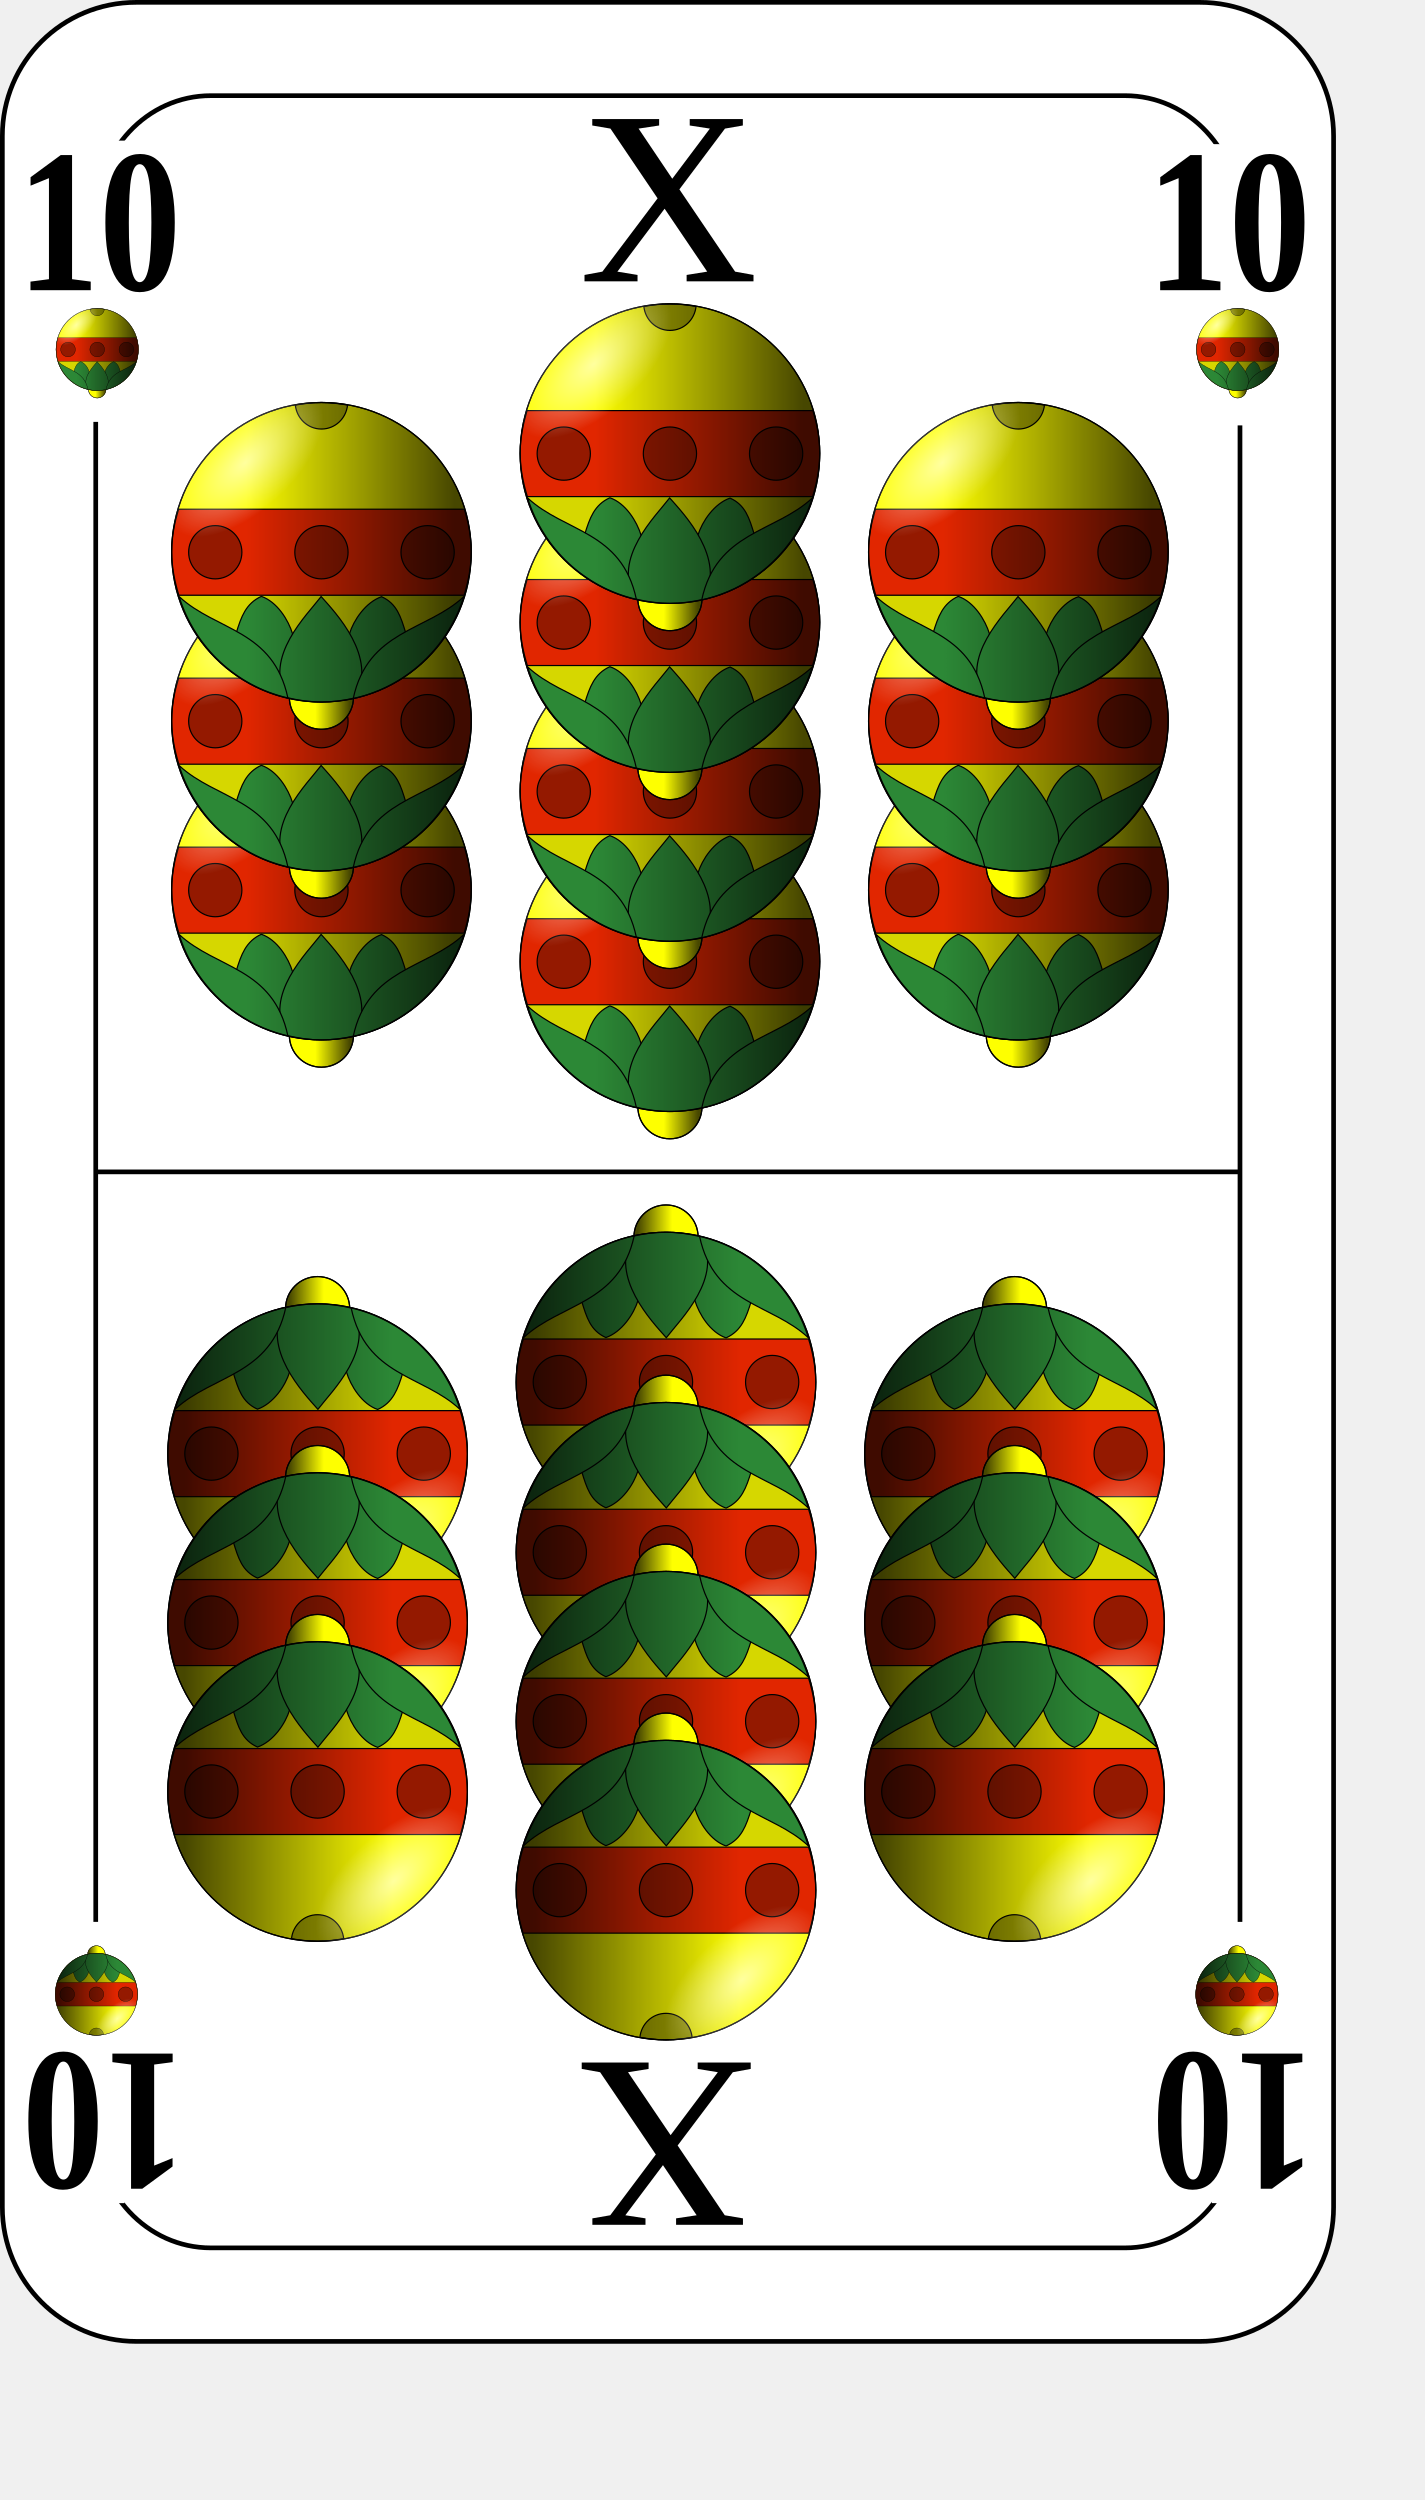
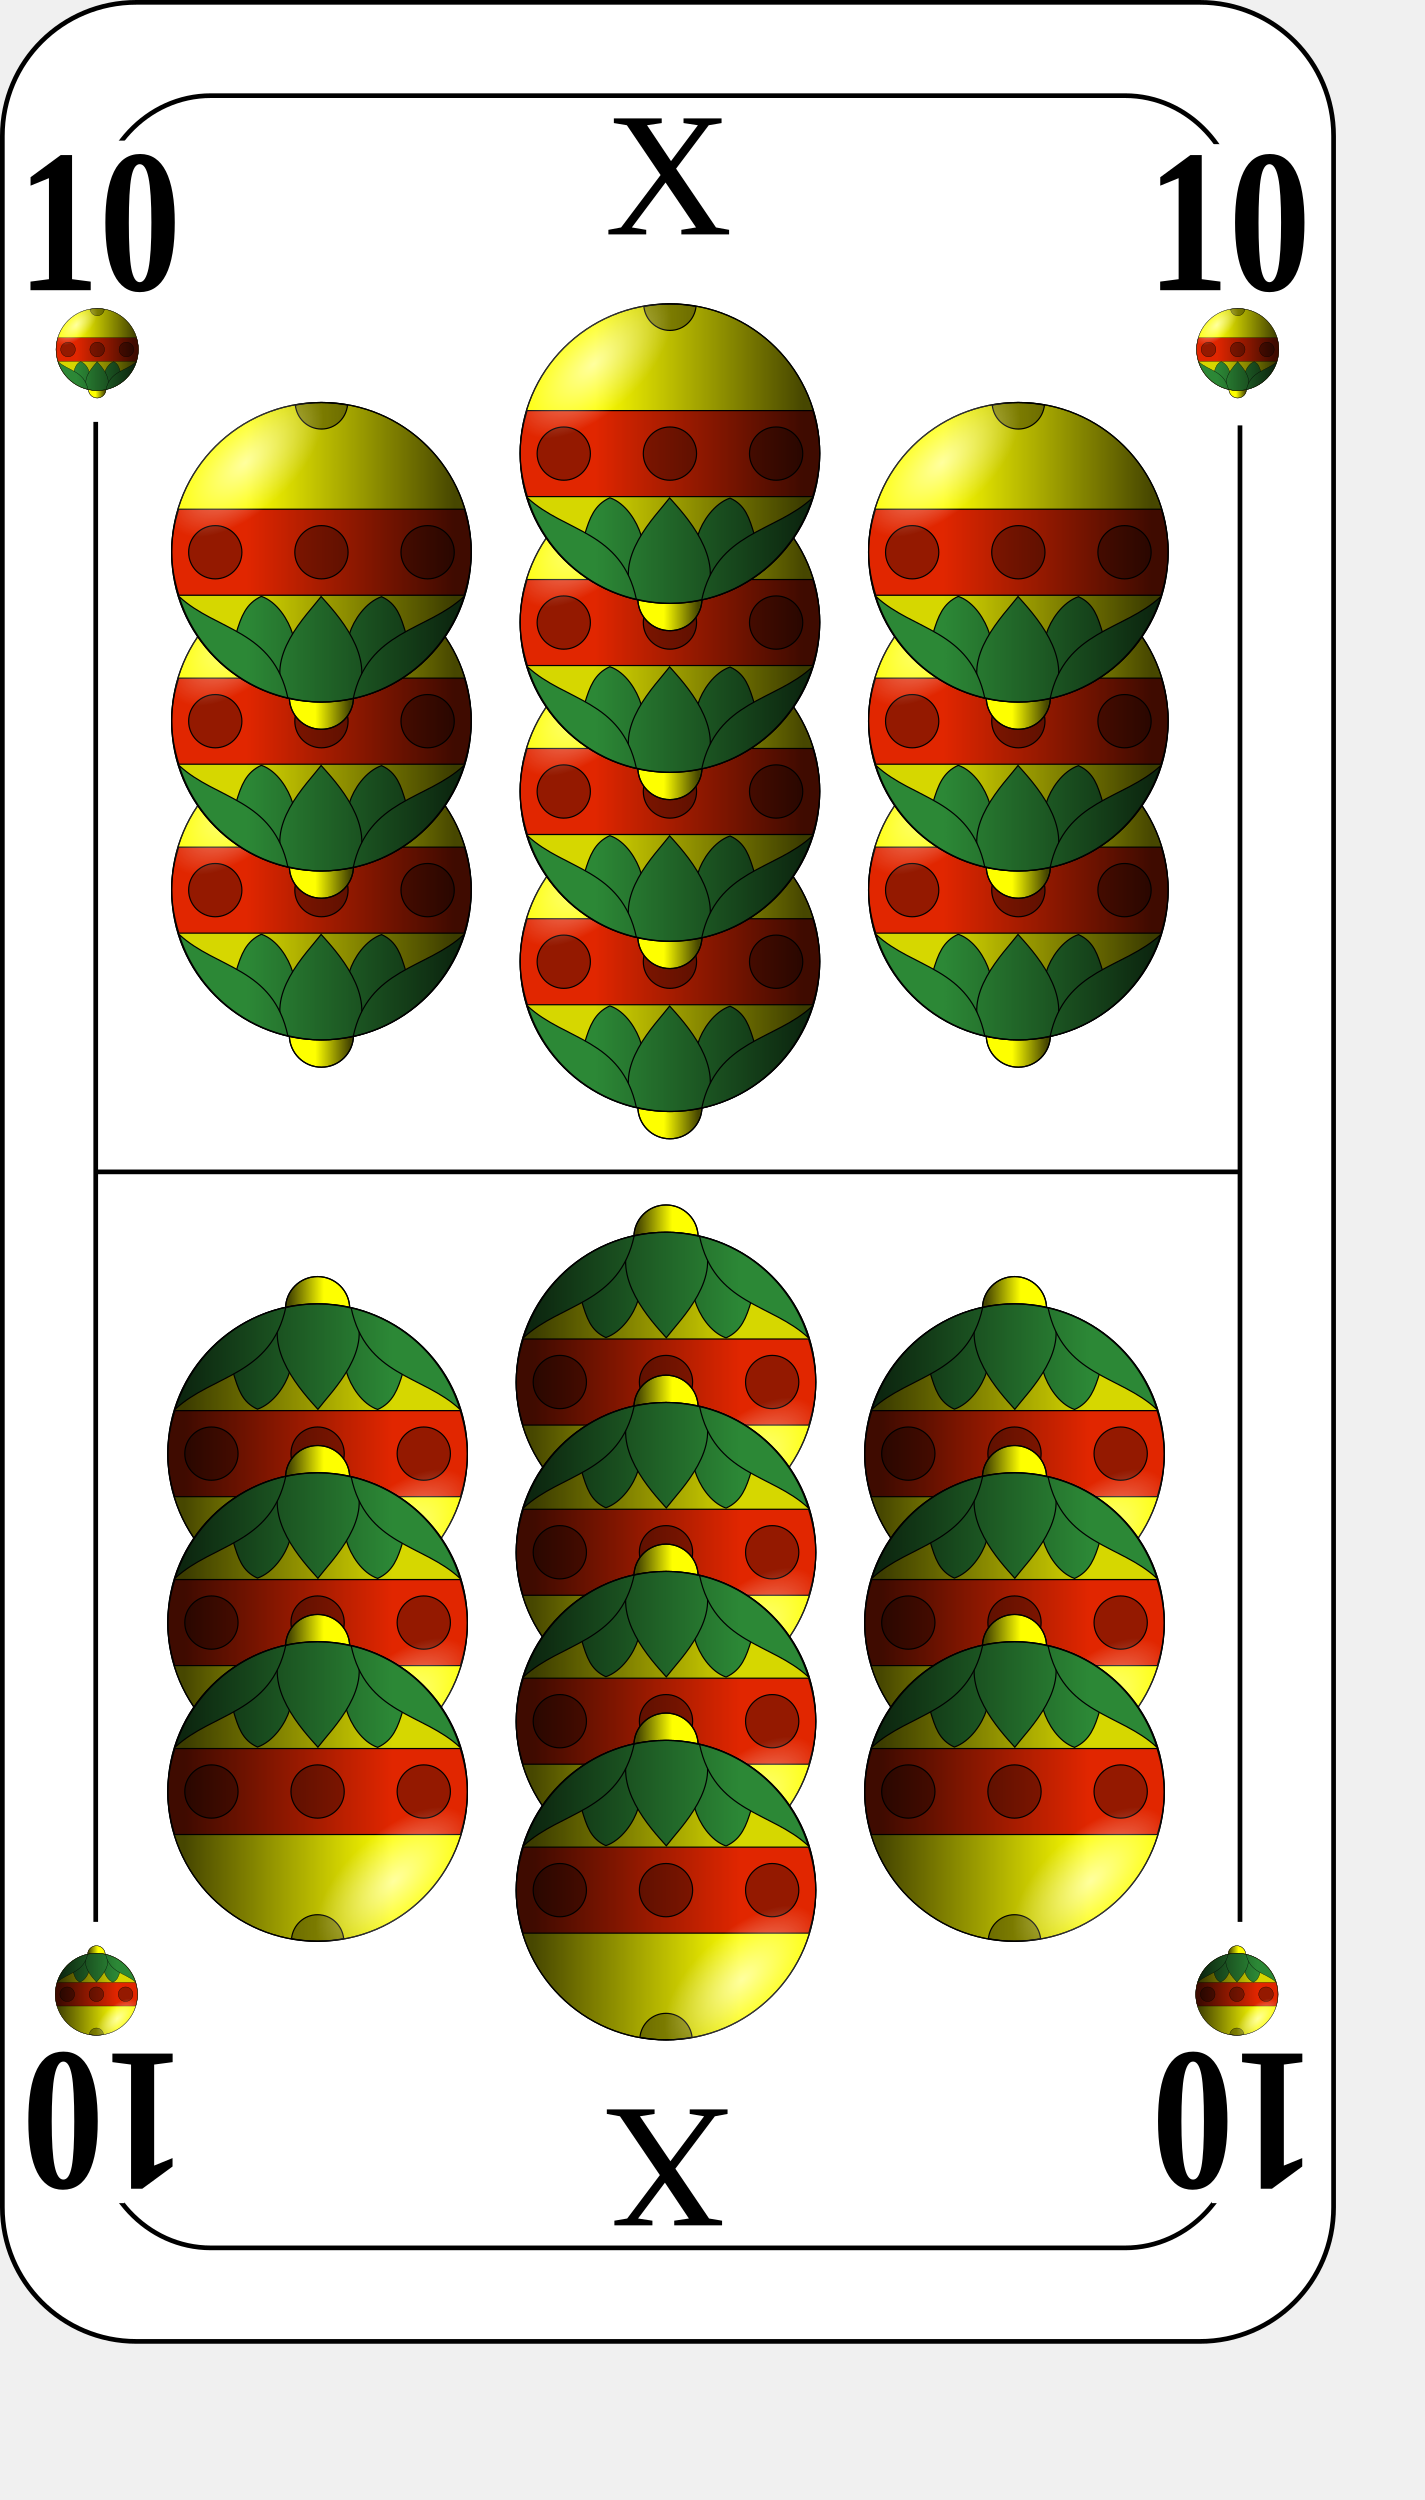
<svg xmlns="http://www.w3.org/2000/svg" xmlns:xlink="http://www.w3.org/1999/xlink" width="5.7cm" height="10cm" id="svg2">
  <defs id="defs4">
    <linearGradient id="linearGradient16364">
      <stop id="stop16366" offset="0" style="stop-color:#ffffff;stop-opacity:0.622;" />
      <stop id="stop16368" offset="1" style="stop-color:#ffffff;stop-opacity:0;" />
    </linearGradient>
    <radialGradient r="7.799" fy="24.52" fx="24.028" cy="24.52" cx="24.028" gradientUnits="userSpaceOnUse" id="radialGradient2080" xlink:href="#linearGradient16364" />
    <linearGradient gradientUnits="userSpaceOnUse" y2="96.926" x2="51.855" y1="96.926" x1="61.893" id="linearGradient2106" xlink:href="#linearGradient2090" />
    <linearGradient gradientUnits="userSpaceOnUse" y2="52.551" x2="41.274" y1="52.551" x1="79.273" id="linearGradient2096" xlink:href="#linearGradient2090" />
    <linearGradient id="linearGradient2090">
      <stop id="stop2092" offset="0" style="stop-color:#000000;stop-opacity:0.72;" />
      <stop id="stop2094" offset="1" style="stop-color:#000000;stop-opacity:0;" />
    </linearGradient>
    <linearGradient xlink:href="#linearGradient2090" id="linearGradient6740" gradientUnits="userSpaceOnUse" x1="61.893" y1="96.926" x2="51.855" y2="96.926" />
    <linearGradient xlink:href="#linearGradient2090" id="linearGradient6742" gradientUnits="userSpaceOnUse" x1="79.273" y1="52.551" x2="41.274" y2="52.551" />
    <radialGradient xlink:href="#linearGradient16364" id="radialGradient6744" gradientUnits="userSpaceOnUse" cx="24.028" cy="24.52" fx="24.028" fy="24.52" r="7.799" />
  </defs>
  <g id="layer1">
    <rect style="opacity:1;fill:#ffffff;fill-opacity:1;fill-rule:evenodd;stroke:#000000;stroke-width:0.709;stroke-linecap:butt;stroke-linejoin:round;stroke-miterlimit:4;stroke-dasharray:none;stroke-dashoffset:0;stroke-opacity:1" id="rect1600" width="180.92" height="332.977" x="11.263" y="11.498" />
    <path style="fill:none;fill-opacity:0.75;fill-rule:evenodd;stroke:#000000;stroke-width:0.709;stroke-linecap:butt;stroke-linejoin:miter;stroke-miterlimit:4;stroke-dasharray:none;stroke-opacity:1" d="M 14.676,177.165 L 187.292,177.165" id="path13403" />
    <path style="fill:#ffffff;fill-opacity:1;stroke:#000000;stroke-width:0.71;stroke-miterlimit:4;stroke-dasharray:none;stroke-opacity:1" d="M 20.609,0.355 C 9.398,0.355 0.355,9.357 0.355,20.561 L 0.355,333.706 C 0.355,344.91 9.398,353.976 20.609,353.976 L 181.39,353.976 C 192.601,353.976 201.613,344.91 201.613,333.706 L 201.613,20.561 C 201.613,9.357 192.601,0.355 181.39,0.355 L 20.609,0.355 z M 31.879,14.462 L 170.089,14.462 C 179.725,14.462 187.463,22.764 187.463,33.074 L 187.463,321.226 C 187.463,331.535 179.725,339.837 170.089,339.837 L 31.879,339.837 C 22.243,339.837 14.473,331.535 14.473,321.226 L 14.473,33.074 C 14.473,22.764 22.243,14.462 31.879,14.462 z " id="path2586" />
    <rect style="opacity:1;fill:#ffffff;fill-opacity:1;fill-rule:evenodd;stroke:none;stroke-width:0.354;stroke-linecap:butt;stroke-linejoin:round;stroke-miterlimit:4;stroke-dasharray:none;stroke-dashoffset:0;stroke-opacity:1" id="rect10676" width="7.384" height="42.52" x="11.792" y="21.26" />
    <text xml:space="preserve" style="font-size:27.669px;font-style:normal;font-variant:normal;font-weight:bold;font-stretch:normal;text-align:start;line-height:125%;writing-mode:lr-tb;text-anchor:start;fill:#000000;fill-opacity:1;stroke:none;stroke-width:1px;stroke-linecap:butt;stroke-linejoin:miter;stroke-opacity:1;font-family:Times New Roman" x="2.932" y="39.223" id="text4099" transform="scale(0.89411,1.118431)">
      <tspan id="tspan4101" x="2.932" y="39.223">10</tspan>
    </text>
    <use x="0" y="0" xlink:href="#rect10676" id="use4103" transform="translate(170.7122,0.531494)" width="201.968" height="354.331" />
    <use x="0" y="0" xlink:href="#text4099" id="use4105" transform="translate(170.7875,7.296372e-6)" width="201.968" height="354.331" />
    <use x="0" y="0" xlink:href="#rect10676" id="use4107" transform="translate(-0.351984,269.2913)" width="201.968" height="354.331" />
    <use x="0" y="0" xlink:href="#rect10676" id="use4109" transform="translate(171.4162,269.2913)" width="201.968" height="354.331" />
    <use x="0" y="0" xlink:href="#text4099" id="use4111" transform="matrix(-1,-1.534146e-17,1.534146e-17,-1,201.4935,354.3307)" width="201.968" height="354.331" />
    <use x="0" y="0" xlink:href="#use4111" id="use4113" transform="translate(-170.7875,-2.068279e-7)" width="201.968" height="354.331" />
    <g id="g6579" transform="matrix(0.142166,0,0,0.141793,7.140148,45.30221)">
      <path transform="translate(-0.498589,-1.417324)" d="M 63.022 96.926 A 9.373 9.373 0 1 1  44.275,96.926 A 9.373 9.373 0 1 1  63.022 96.926 z" id="path10095" style="opacity:1;fill:#feff00;fill-opacity:1;fill-rule:evenodd;stroke:#000000;stroke-width:0.354;stroke-linecap:butt;stroke-linejoin:round;stroke-miterlimit:4;stroke-dasharray:none;stroke-dashoffset:0;stroke-opacity:1" />
      <path transform="translate(-0.514875,-1.417325)" d="M 63.022 96.926 A 9.373 9.373 0 1 1  44.275,96.926 A 9.373 9.373 0 1 1  63.022 96.926 z" id="path2098" style="opacity:1;fill:url(#linearGradient2106);fill-opacity:1;fill-rule:evenodd;stroke:#000000;stroke-width:0.354;stroke-linecap:butt;stroke-linejoin:round;stroke-miterlimit:4;stroke-dasharray:none;stroke-dashoffset:0;stroke-opacity:1" />
      <path transform="matrix(1.595633,0,0,1.595633,-34.5217,-30.70298)" d="M 82.367 52.551 A 27.422 27.422 0 1 1  27.522,52.551 A 27.422 27.422 0 1 1  82.367 52.551 z" id="path8521" style="opacity:1;fill:#feff00;fill-opacity:1;fill-rule:evenodd;stroke:#000000;stroke-width:0.222;stroke-linecap:butt;stroke-linejoin:round;stroke-miterlimit:4;stroke-dasharray:none;stroke-dashoffset:0;stroke-opacity:1" />
      <path id="path10858" d="M 32.969,61.194 L 11.231,65.36 L 15.525,75.675 L 69.923,78.765 L 89.929,75.237 L 94.913,65.651 L 59.96,59.926 L 32.969,61.194 z " style="fill:#000000;fill-opacity:0.157;fill-rule:evenodd;stroke:none;stroke-width:0.354;stroke-linecap:butt;stroke-linejoin:miter;stroke-miterlimit:4;stroke-dasharray:none;stroke-opacity:1" />
      <path id="path9251" d="M 11.4,40.581 C 10.227,44.533 9.4,48.629 9.4,52.959 C 9.4,57.43 10.246,61.648 11.494,65.712 L 94.825,65.712 C 96.072,61.648 96.919,57.43 96.919,52.959 C 96.919,48.629 96.092,44.533 94.919,40.581 L 11.4,40.581 z " style="opacity:1;fill:#e12600;fill-opacity:1;fill-rule:evenodd;stroke:#000000;stroke-width:0.354;stroke-linecap:butt;stroke-linejoin:round;stroke-miterlimit:4;stroke-dasharray:none;stroke-dashoffset:0;stroke-opacity:1" />
      <path transform="translate(-9.183015,-1.894638)" d="M 39.089 55.044 A 7.778 7.778 0 1 1  23.533,55.044 A 7.778 7.778 0 1 1  39.089 55.044 z" id="path9256" style="opacity:1;fill:#050000;fill-opacity:0.347;fill-rule:evenodd;stroke:#000000;stroke-width:0.354;stroke-linecap:butt;stroke-linejoin:round;stroke-miterlimit:4;stroke-dasharray:none;stroke-dashoffset:0;stroke-opacity:1" />
      <path transform="translate(21.83821,-1.894638)" d="M 39.089 55.044 A 7.778 7.778 0 1 1  23.533,55.044 A 7.778 7.778 0 1 1  39.089 55.044 z" id="path9258" style="opacity:1;fill:#050000;fill-opacity:0.347;fill-rule:evenodd;stroke:#000000;stroke-width:0.354;stroke-linecap:butt;stroke-linejoin:round;stroke-miterlimit:4;stroke-dasharray:none;stroke-dashoffset:0;stroke-opacity:1" />
      <path transform="translate(52.86029,-1.894638)" d="M 39.089 55.044 A 7.778 7.778 0 1 1  23.533,55.044 A 7.778 7.778 0 1 1  39.089 55.044 z" id="path9260" style="opacity:1;fill:#050000;fill-opacity:0.347;fill-rule:evenodd;stroke:#000000;stroke-width:0.354;stroke-linecap:butt;stroke-linejoin:round;stroke-miterlimit:4;stroke-dasharray:none;stroke-dashoffset:0;stroke-opacity:1" />
      <path id="path9262" d="M 53.15,9.406 C 50.538,9.406 48.011,9.717 45.525,10.156 C 45.935,14.065 49.133,17.156 53.15,17.156 C 57.167,17.156 60.365,14.066 60.775,10.156 C 58.288,9.717 55.762,9.406 53.15,9.406 z " style="opacity:1;fill:#050000;fill-opacity:0.347;fill-rule:evenodd;stroke:#000000;stroke-width:0.354;stroke-linecap:butt;stroke-linejoin:round;stroke-miterlimit:4;stroke-dasharray:none;stroke-dashoffset:0;stroke-opacity:1" />
      <path id="path10854" d="M 61.294,77.082 C 62.562,72.916 66.12,67.731 70.714,66.14 C 75.243,68.19 76.33,72.024 77.779,76.734 L 65.642,93.291 L 61.294,77.082 z " style="fill:#2c8836;fill-opacity:1;fill-rule:evenodd;stroke:#000000;stroke-width:0.354;stroke-linecap:butt;stroke-linejoin:miter;stroke-miterlimit:4;stroke-dasharray:none;stroke-opacity:1" />
      <path id="path10852" d="M 44.743,77.066 C 43.475,72.9 40.196,67.637 35.601,66.046 C 31.073,68.096 29.708,72.008 28.259,76.718 L 40.396,93.276 L 44.743,77.066 z " style="fill:#2c8836;fill-opacity:1;fill-rule:evenodd;stroke:#000000;stroke-width:0.354;stroke-linecap:butt;stroke-linejoin:miter;stroke-miterlimit:4;stroke-dasharray:none;stroke-opacity:1" />
      <path id="path10841" d="M 53.062,66.094 C 49.036,71.373 36.083,83.783 42.969,95.594 C 46.253,96.382 49.631,96.906 53.156,96.906 C 56.577,96.906 59.867,96.431 63.062,95.688 C 69.633,83.757 57.321,70.885 53.062,66.094 z " style="fill:#2c8836;fill-opacity:1;fill-rule:evenodd;stroke:#000000;stroke-width:0.354;stroke-linecap:butt;stroke-linejoin:miter;stroke-miterlimit:4;stroke-dasharray:none;stroke-opacity:1" />
      <path id="path10850" d="M 94.719,66.156 C 83.893,76.204 66.73,75.922 62.438,95.875 C 77.846,92.534 90.059,81.031 94.719,66.156 z " style="fill:#2c8836;fill-opacity:1;fill-rule:evenodd;stroke:#000000;stroke-width:0.354;stroke-linecap:butt;stroke-linejoin:miter;stroke-miterlimit:4;stroke-dasharray:none;stroke-opacity:1" />
      <path id="path10845" d="M 11.562,66.094 C 16.152,80.822 28.167,92.223 43.344,95.719 C 39.081,75.677 22.377,76.177 11.562,66.094 z " style="fill:#2c8836;fill-opacity:1;fill-rule:evenodd;stroke:#000000;stroke-width:0.354;stroke-linecap:butt;stroke-linejoin:miter;stroke-miterlimit:4;stroke-dasharray:none;stroke-opacity:1" />
      <path transform="matrix(1.595633,0,0,1.595633,-34.52544,-30.69923)" d="M 82.367 52.551 A 27.422 27.422 0 1 1  27.522,52.551 A 27.422 27.422 0 1 1  82.367 52.551 z" id="path2088" style="opacity:1;fill:url(#linearGradient2096);fill-opacity:1;fill-rule:evenodd;stroke:#000000;stroke-width:0.222;stroke-linecap:butt;stroke-linejoin:round;stroke-miterlimit:4;stroke-dasharray:none;stroke-dashoffset:0;stroke-opacity:1" />
      <path transform="matrix(-2.667884,2.42841,-1.183888,-1.347244,123.977,1.708077)" d="M 31.826 24.52 A 7.799 7.799 0 1 1  16.229,24.52 A 7.799 7.799 0 1 1  31.826 24.52 z" id="path6596" style="opacity:1;fill:url(#radialGradient2080);fill-opacity:1;fill-rule:evenodd;stroke:none;stroke-width:0.279;stroke-linecap:butt;stroke-linejoin:round;stroke-miterlimit:4;stroke-dasharray:none;stroke-dashoffset:0;stroke-opacity:1" />
    </g>
    <use x="0" y="0" xlink:href="#g6579" id="use6598" transform="translate(172.42,3.708661e-6)" width="201.968" height="354.331" />
    <use x="0" y="0" xlink:href="#g6579" id="use6600" transform="matrix(-1,0,0,-1,29.26991,354.3306)" width="201.968" height="354.331" />
    <use x="0" y="0" xlink:href="#g6579" id="use6602" transform="matrix(-1,-8.863353e-18,8.863353e-18,-1,201.6899,354.3306)" width="201.968" height="354.331" />
    <g id="g6706" transform="matrix(0.517459,0,0,0.517459,-90.22331,16.83758)">
      <path transform="translate(-0.498589,-1.417324)" d="M 63.022 96.926 A 9.373 9.373 0 1 1  44.275,96.926 A 9.373 9.373 0 1 1  63.022 96.926 z" id="path6708" style="opacity:1;fill:#feff00;fill-opacity:1;fill-rule:evenodd;stroke:#000000;stroke-width:0.354;stroke-linecap:butt;stroke-linejoin:round;stroke-miterlimit:4;stroke-dasharray:none;stroke-dashoffset:0;stroke-opacity:1" />
      <path transform="translate(-0.514875,-1.417325)" d="M 63.022 96.926 A 9.373 9.373 0 1 1  44.275,96.926 A 9.373 9.373 0 1 1  63.022 96.926 z" id="path6710" style="opacity:1;fill:url(#linearGradient6740);fill-opacity:1;fill-rule:evenodd;stroke:#000000;stroke-width:0.354;stroke-linecap:butt;stroke-linejoin:round;stroke-miterlimit:4;stroke-dasharray:none;stroke-dashoffset:0;stroke-opacity:1" />
      <path transform="matrix(1.595633,0,0,1.595633,-34.5217,-30.70298)" d="M 82.367 52.551 A 27.422 27.422 0 1 1  27.522,52.551 A 27.422 27.422 0 1 1  82.367 52.551 z" id="path6712" style="opacity:1;fill:#feff00;fill-opacity:1;fill-rule:evenodd;stroke:#000000;stroke-width:0.222;stroke-linecap:butt;stroke-linejoin:round;stroke-miterlimit:4;stroke-dasharray:none;stroke-dashoffset:0;stroke-opacity:1" />
      <path id="path6714" d="M 32.969,61.194 L 11.231,65.36 L 15.525,75.675 L 69.923,78.765 L 89.929,75.237 L 94.913,65.651 L 59.96,59.926 L 32.969,61.194 z " style="fill:#000000;fill-opacity:0.157;fill-rule:evenodd;stroke:none;stroke-width:0.354;stroke-linecap:butt;stroke-linejoin:miter;stroke-miterlimit:4;stroke-dasharray:none;stroke-opacity:1" />
      <path id="path6716" d="M 11.4,40.581 C 10.227,44.533 9.4,48.629 9.4,52.959 C 9.4,57.43 10.246,61.648 11.494,65.712 L 94.825,65.712 C 96.072,61.648 96.919,57.43 96.919,52.959 C 96.919,48.629 96.092,44.533 94.919,40.581 L 11.4,40.581 z " style="opacity:1;fill:#e12600;fill-opacity:1;fill-rule:evenodd;stroke:#000000;stroke-width:0.354;stroke-linecap:butt;stroke-linejoin:round;stroke-miterlimit:4;stroke-dasharray:none;stroke-dashoffset:0;stroke-opacity:1" />
      <path transform="translate(-9.183015,-1.894638)" d="M 39.089 55.044 A 7.778 7.778 0 1 1  23.533,55.044 A 7.778 7.778 0 1 1  39.089 55.044 z" id="path6718" style="opacity:1;fill:#050000;fill-opacity:0.347;fill-rule:evenodd;stroke:#000000;stroke-width:0.354;stroke-linecap:butt;stroke-linejoin:round;stroke-miterlimit:4;stroke-dasharray:none;stroke-dashoffset:0;stroke-opacity:1" />
      <path transform="translate(21.83821,-1.894638)" d="M 39.089 55.044 A 7.778 7.778 0 1 1  23.533,55.044 A 7.778 7.778 0 1 1  39.089 55.044 z" id="path6720" style="opacity:1;fill:#050000;fill-opacity:0.347;fill-rule:evenodd;stroke:#000000;stroke-width:0.354;stroke-linecap:butt;stroke-linejoin:round;stroke-miterlimit:4;stroke-dasharray:none;stroke-dashoffset:0;stroke-opacity:1" />
      <path transform="translate(52.86029,-1.894638)" d="M 39.089 55.044 A 7.778 7.778 0 1 1  23.533,55.044 A 7.778 7.778 0 1 1  39.089 55.044 z" id="path6722" style="opacity:1;fill:#050000;fill-opacity:0.347;fill-rule:evenodd;stroke:#000000;stroke-width:0.354;stroke-linecap:butt;stroke-linejoin:round;stroke-miterlimit:4;stroke-dasharray:none;stroke-dashoffset:0;stroke-opacity:1" />
      <path id="path6724" d="M 53.15,9.406 C 50.538,9.406 48.011,9.717 45.525,10.156 C 45.935,14.065 49.133,17.156 53.15,17.156 C 57.167,17.156 60.365,14.066 60.775,10.156 C 58.288,9.717 55.762,9.406 53.15,9.406 z " style="opacity:1;fill:#050000;fill-opacity:0.347;fill-rule:evenodd;stroke:#000000;stroke-width:0.354;stroke-linecap:butt;stroke-linejoin:round;stroke-miterlimit:4;stroke-dasharray:none;stroke-dashoffset:0;stroke-opacity:1" />
      <path id="path6726" d="M 61.294,77.082 C 62.562,72.916 66.12,67.731 70.714,66.14 C 75.243,68.19 76.33,72.024 77.779,76.734 L 65.642,93.291 L 61.294,77.082 z " style="fill:#2c8836;fill-opacity:1;fill-rule:evenodd;stroke:#000000;stroke-width:0.354;stroke-linecap:butt;stroke-linejoin:miter;stroke-miterlimit:4;stroke-dasharray:none;stroke-opacity:1" />
      <path id="path6728" d="M 44.743,77.066 C 43.475,72.9 40.196,67.637 35.601,66.046 C 31.073,68.096 29.708,72.008 28.259,76.718 L 40.396,93.276 L 44.743,77.066 z " style="fill:#2c8836;fill-opacity:1;fill-rule:evenodd;stroke:#000000;stroke-width:0.354;stroke-linecap:butt;stroke-linejoin:miter;stroke-miterlimit:4;stroke-dasharray:none;stroke-opacity:1" />
      <path id="path6730" d="M 53.062,66.094 C 49.036,71.373 36.083,83.783 42.969,95.594 C 46.253,96.382 49.631,96.906 53.156,96.906 C 56.577,96.906 59.867,96.431 63.062,95.688 C 69.633,83.757 57.321,70.885 53.062,66.094 z " style="fill:#2c8836;fill-opacity:1;fill-rule:evenodd;stroke:#000000;stroke-width:0.354;stroke-linecap:butt;stroke-linejoin:miter;stroke-miterlimit:4;stroke-dasharray:none;stroke-opacity:1" />
      <path id="path6732" d="M 94.719,66.156 C 83.893,76.204 66.73,75.922 62.438,95.875 C 77.846,92.534 90.059,81.031 94.719,66.156 z " style="fill:#2c8836;fill-opacity:1;fill-rule:evenodd;stroke:#000000;stroke-width:0.354;stroke-linecap:butt;stroke-linejoin:miter;stroke-miterlimit:4;stroke-dasharray:none;stroke-opacity:1" />
      <path id="path6734" d="M 11.562,66.094 C 16.152,80.822 28.167,92.223 43.344,95.719 C 39.081,75.677 22.377,76.177 11.562,66.094 z " style="fill:#2c8836;fill-opacity:1;fill-rule:evenodd;stroke:#000000;stroke-width:0.354;stroke-linecap:butt;stroke-linejoin:miter;stroke-miterlimit:4;stroke-dasharray:none;stroke-opacity:1" />
      <path transform="matrix(1.595633,0,0,1.595633,-34.52544,-30.69923)" d="M 82.367 52.551 A 27.422 27.422 0 1 1  27.522,52.551 A 27.422 27.422 0 1 1  82.367 52.551 z" id="path6736" style="opacity:1;fill:url(#linearGradient6742);fill-opacity:1;fill-rule:evenodd;stroke:#000000;stroke-width:0.222;stroke-linecap:butt;stroke-linejoin:round;stroke-miterlimit:4;stroke-dasharray:none;stroke-dashoffset:0;stroke-opacity:1" />
      <path transform="matrix(-2.667884,2.42841,-1.183888,-1.347244,123.977,1.708077)" d="M 31.826 24.52 A 7.799 7.799 0 1 1  16.229,24.52 A 7.799 7.799 0 1 1  31.826 24.52 z" id="path6738" style="opacity:1;fill:url(#radialGradient6744);fill-opacity:1;fill-rule:evenodd;stroke:none;stroke-width:0.279;stroke-linecap:butt;stroke-linejoin:round;stroke-miterlimit:4;stroke-dasharray:none;stroke-dashoffset:0;stroke-opacity:1" />
    </g>
    <g id="g3906" transform="translate(0,-2.464691)">
      <g transform="translate(-2.229607,0)" id="g3895">
        <use x="0" y="0" xlink:href="#g6706" id="use3872" transform="translate(166.233,103.5192)" width="201.968" height="354.331" />
        <g id="g1914" transform="translate(-11.02735,22.43441)">
          <use height="354.331" width="201.968" id="use6750" transform="translate(124.5735,70.25995)" xlink:href="#g6706" y="0" x="0" />
          <use height="354.331" width="201.968" id="use6748" transform="translate(124.5735,44.71885)" xlink:href="#g6706" y="0" x="0" />
          <use height="354.331" width="201.968" transform="translate(124.5735,19.17775)" id="use6746" xlink:href="#g6706" y="0" x="0" />
        </g>
        <use x="0" y="0" xlink:href="#g1914" id="use1919" transform="translate(52.6859,-14.91033)" width="201.968" height="354.331" />
        <use x="0" y="0" xlink:href="#g1914" id="use1921" transform="translate(105.3583,-5.000000e-7)" width="201.968" height="354.331" />
      </g>
      <use height="354.331" width="201.968" transform="matrix(-1,-2.282788e-16,2.282788e-16,-1,201.9685,359.2601)" id="use3904" xlink:href="#g3895" y="0" x="0" />
    </g>
-     <text xml:space="preserve" style="font-size:37.461px;font-style:normal;font-variant:normal;font-weight:normal;font-stretch:normal;text-align:start;line-height:125%;writing-mode:lr-tb;text-anchor:start;fill:#000000;fill-opacity:1;stroke:none;stroke-width:1px;stroke-linecap:butt;stroke-linejoin:miter;stroke-opacity:1;font-family:Times New Roman" x="87.54" y="42.536" id="text3925">
-       <tspan id="tspan3927" x="87.54" y="42.536">X</tspan>
+     <text xml:space="preserve" style="font-size:26.758px;font-style:normal;font-variant:normal;font-weight:normal;font-stretch:normal;text-align:start;line-height:125%;writing-mode:lr-tb;text-anchor:start;fill:#000000;fill-opacity:1;stroke:none;stroke-width:1px;stroke-linecap:butt;stroke-linejoin:miter;stroke-opacity:1;font-family:Times New Roman" x="91.381" y="35.433" id="text3925">
+       <tspan id="tspan3927" x="91.381" y="35.433">X</tspan>
    </text>
-     <use x="0" y="0" xlink:href="#text3925" id="use3929" transform="matrix(-1,0,0,-1,201.8593,354.3474)" width="201.968" height="354.331" />
+     <use x="0" y="0" xlink:href="#text3925" id="use3929" transform="matrix(-1,0,0,-1,201.9685,354.3307)" width="201.968" height="354.331" />
  </g>
</svg>
